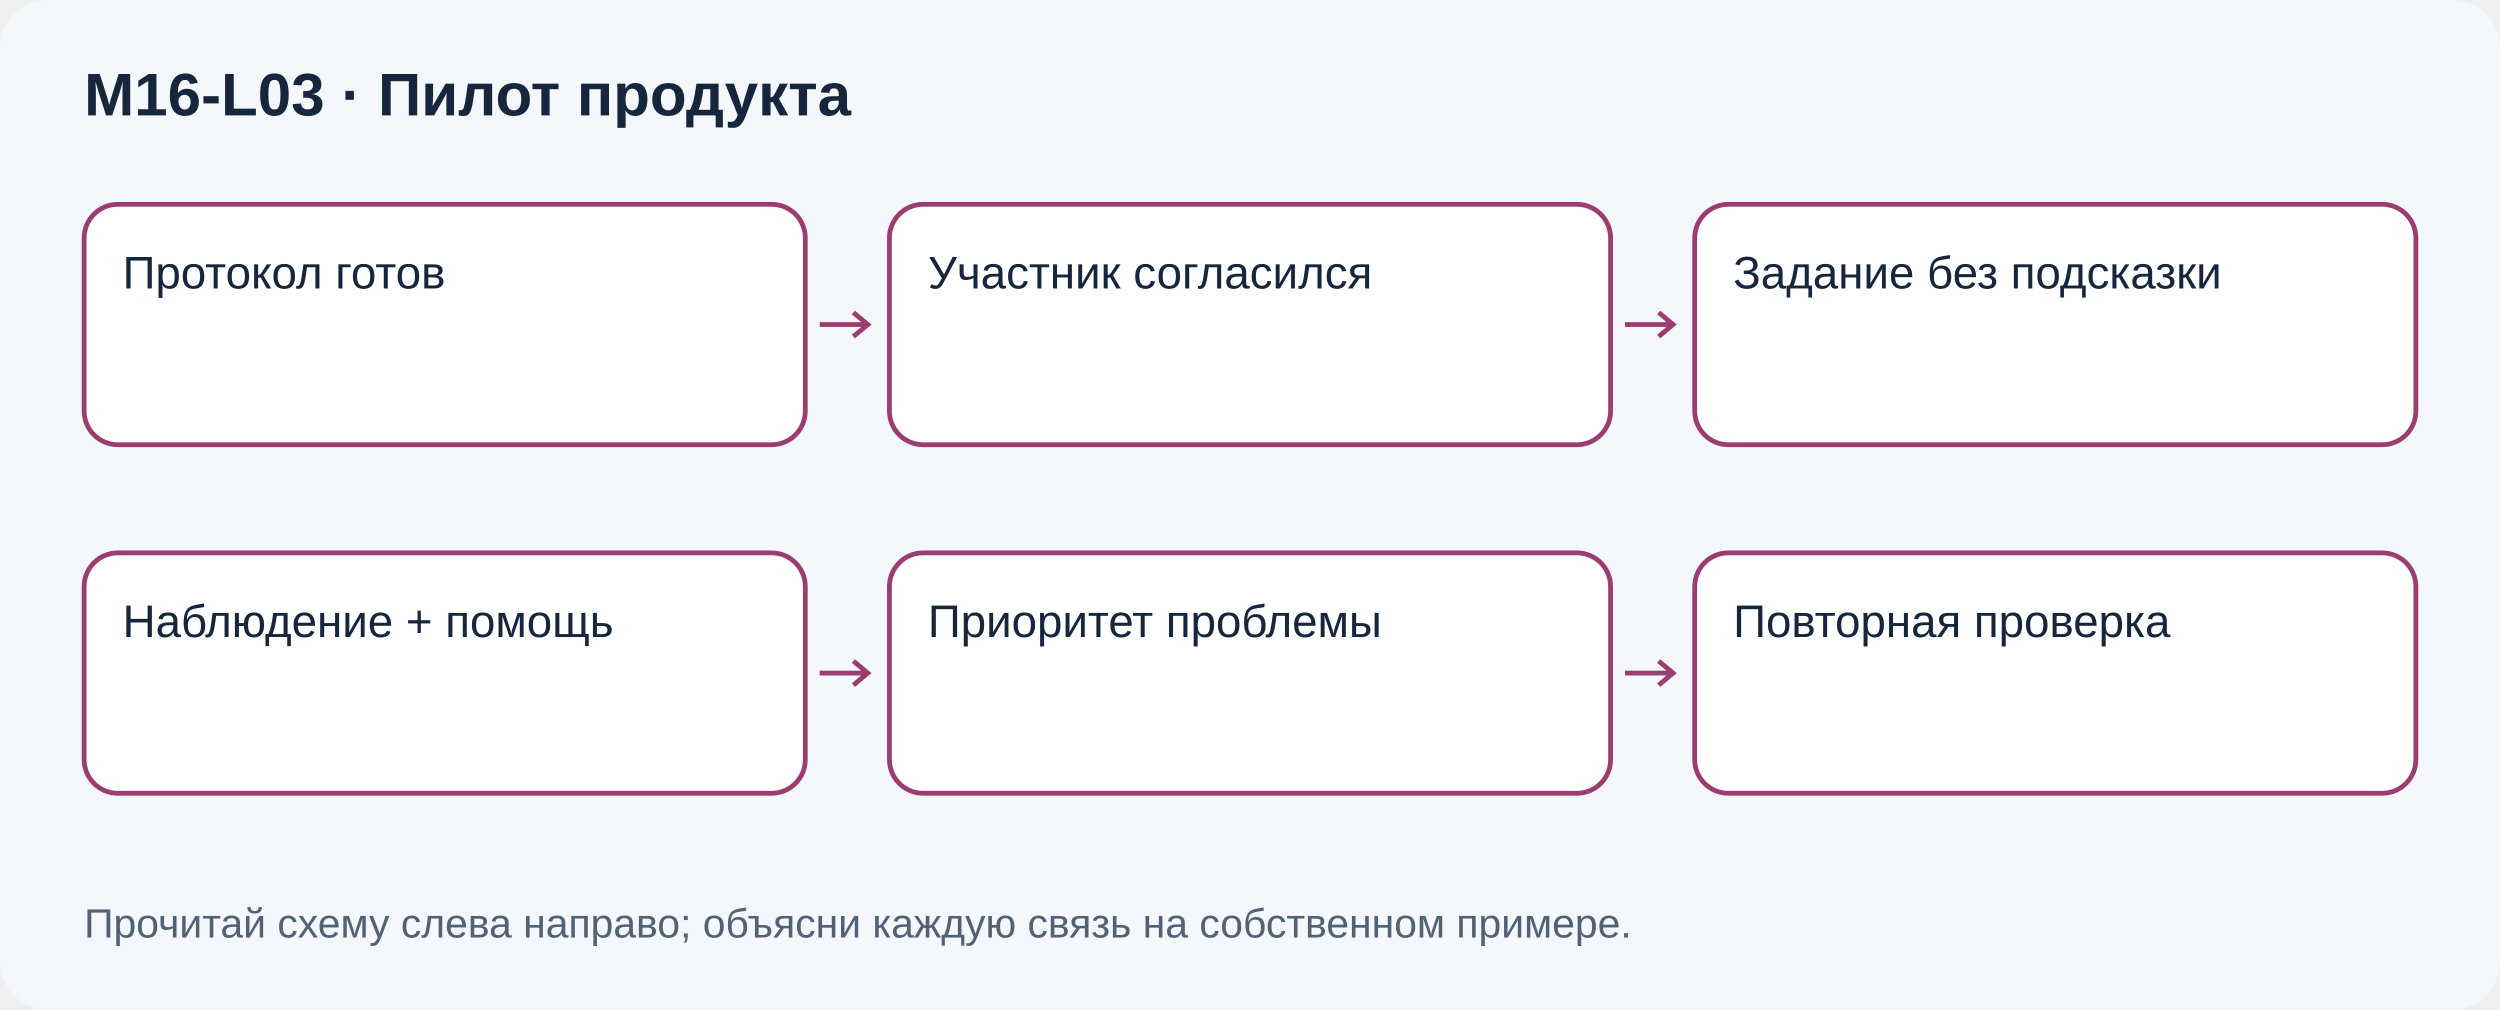
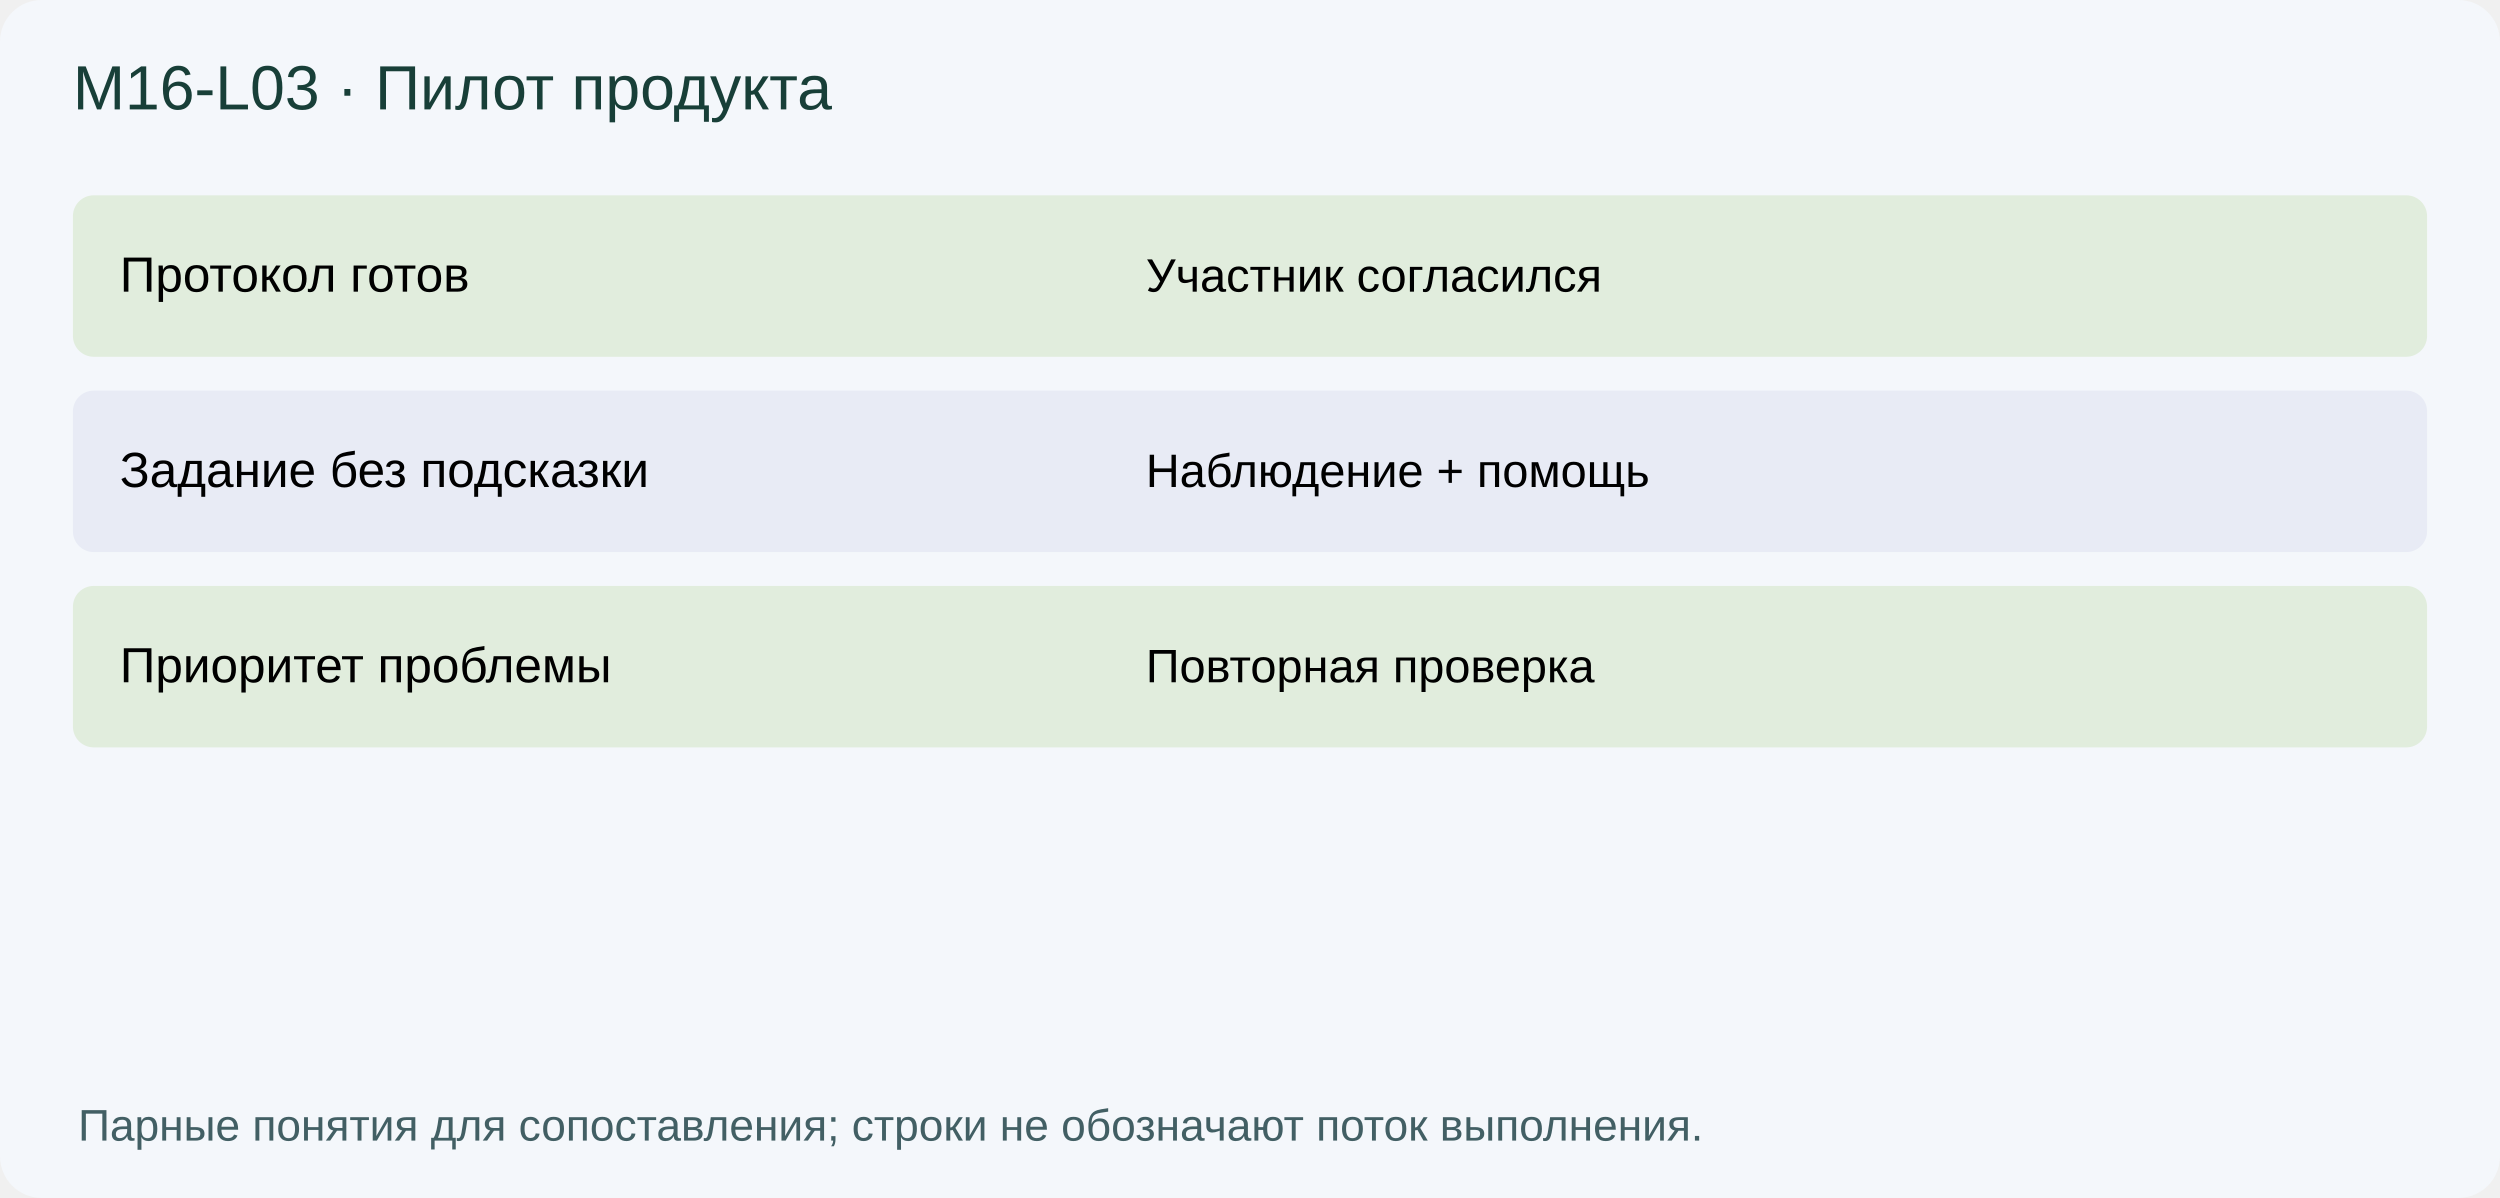
- <svg xmlns="http://www.w3.org/2000/svg" width="1040" height="420" viewBox="0 0 1040 420" role="img" aria-labelledby="title">
-   <rect width="1040" height="420" rx="20" fill="#f4f7fb" />
-   <text x="35" y="48" font-family="Arial,sans-serif" font-size="25" font-weight="700" fill="#15263d">M16-L03 · Пилот продукта</text>
-   <rect x="35" y="85" width="300" height="100" rx="14" fill="white" stroke="#9b3d70" stroke-width="2" />
-   <text x="51" y="120" font-family="Arial,sans-serif" font-size="19" fill="#15263d">Протокол готов</text>
-   <path d="M341,135h20m-6,-5l6,5l-6,5" fill="none" stroke="#9b3d70" stroke-width="2" />
-   <rect x="370" y="85" width="300" height="100" rx="14" fill="white" stroke="#9b3d70" stroke-width="2" />
-   <text x="386" y="120" font-family="Arial,sans-serif" font-size="19" fill="#15263d">Участник согласился</text>
-   <path d="M676,135h20m-6,-5l6,5l-6,5" fill="none" stroke="#9b3d70" stroke-width="2" />
-   <rect x="705" y="85" width="300" height="100" rx="14" fill="white" stroke="#9b3d70" stroke-width="2" />
-   <text x="721" y="120" font-family="Arial,sans-serif" font-size="19" fill="#15263d">Задание без подсказки</text>
-   <rect x="35" y="230" width="300" height="100" rx="14" fill="white" stroke="#9b3d70" stroke-width="2" />
-   <text x="51" y="265" font-family="Arial,sans-serif" font-size="19" fill="#15263d">Наблюдение + помощь</text>
-   <path d="M341,280h20m-6,-5l6,5l-6,5" fill="none" stroke="#9b3d70" stroke-width="2" />
-   <rect x="370" y="230" width="300" height="100" rx="14" fill="white" stroke="#9b3d70" stroke-width="2" />
-   <text x="386" y="265" font-family="Arial,sans-serif" font-size="19" fill="#15263d">Приоритет проблемы</text>
-   <path d="M676,280h20m-6,-5l6,5l-6,5" fill="none" stroke="#9b3d70" stroke-width="2" />
-   <rect x="705" y="230" width="300" height="100" rx="14" fill="white" stroke="#9b3d70" stroke-width="2" />
-   <text x="721" y="265" font-family="Arial,sans-serif" font-size="19" fill="#15263d">Повторная проверка</text>
-   <text x="35" y="390" font-family="Arial,sans-serif" font-size="17" fill="#526276">Прочитай схему слева направо; объясни каждую связь на собственном примере.</text>
+ <svg xmlns="http://www.w3.org/2000/svg" width="960" height="460" viewBox="0 0 960 460">
+   <rect width="960" height="460" rx="16" fill="#f4f7fb" />
+   <text x="28" y="42" font-size="24" font-family="Arial" fill="#183f38">M16-L03 · Пилот продукта</text>
+   <rect x="28" y="75" width="904" height="62" rx="8" fill="#e1eddd" />
+   <text x="46" y="112" font-size="19" font-family="Arial">Протокол готов</text>
+   <text x="440" y="112" font-size="18" font-family="Arial">Участник согласился</text>
+   <rect x="28" y="150" width="904" height="62" rx="8" fill="#e8ebf5" />
+   <text x="46" y="187" font-size="19" font-family="Arial">Задание без подсказки</text>
+   <text x="440" y="187" font-size="18" font-family="Arial">Наблюдение + помощь</text>
+   <rect x="28" y="225" width="904" height="62" rx="8" fill="#e1eddd" />
+   <text x="46" y="262" font-size="19" font-family="Arial">Приоритет проблемы</text>
+   <text x="440" y="262" font-size="18" font-family="Arial">Повторная проверка</text>
+   <text x="30" y="438" font-size="17" font-family="Arial" fill="#425f64">Парные понятия для сопоставления; строки не обозначают поток выполнения.</text>
</svg>
